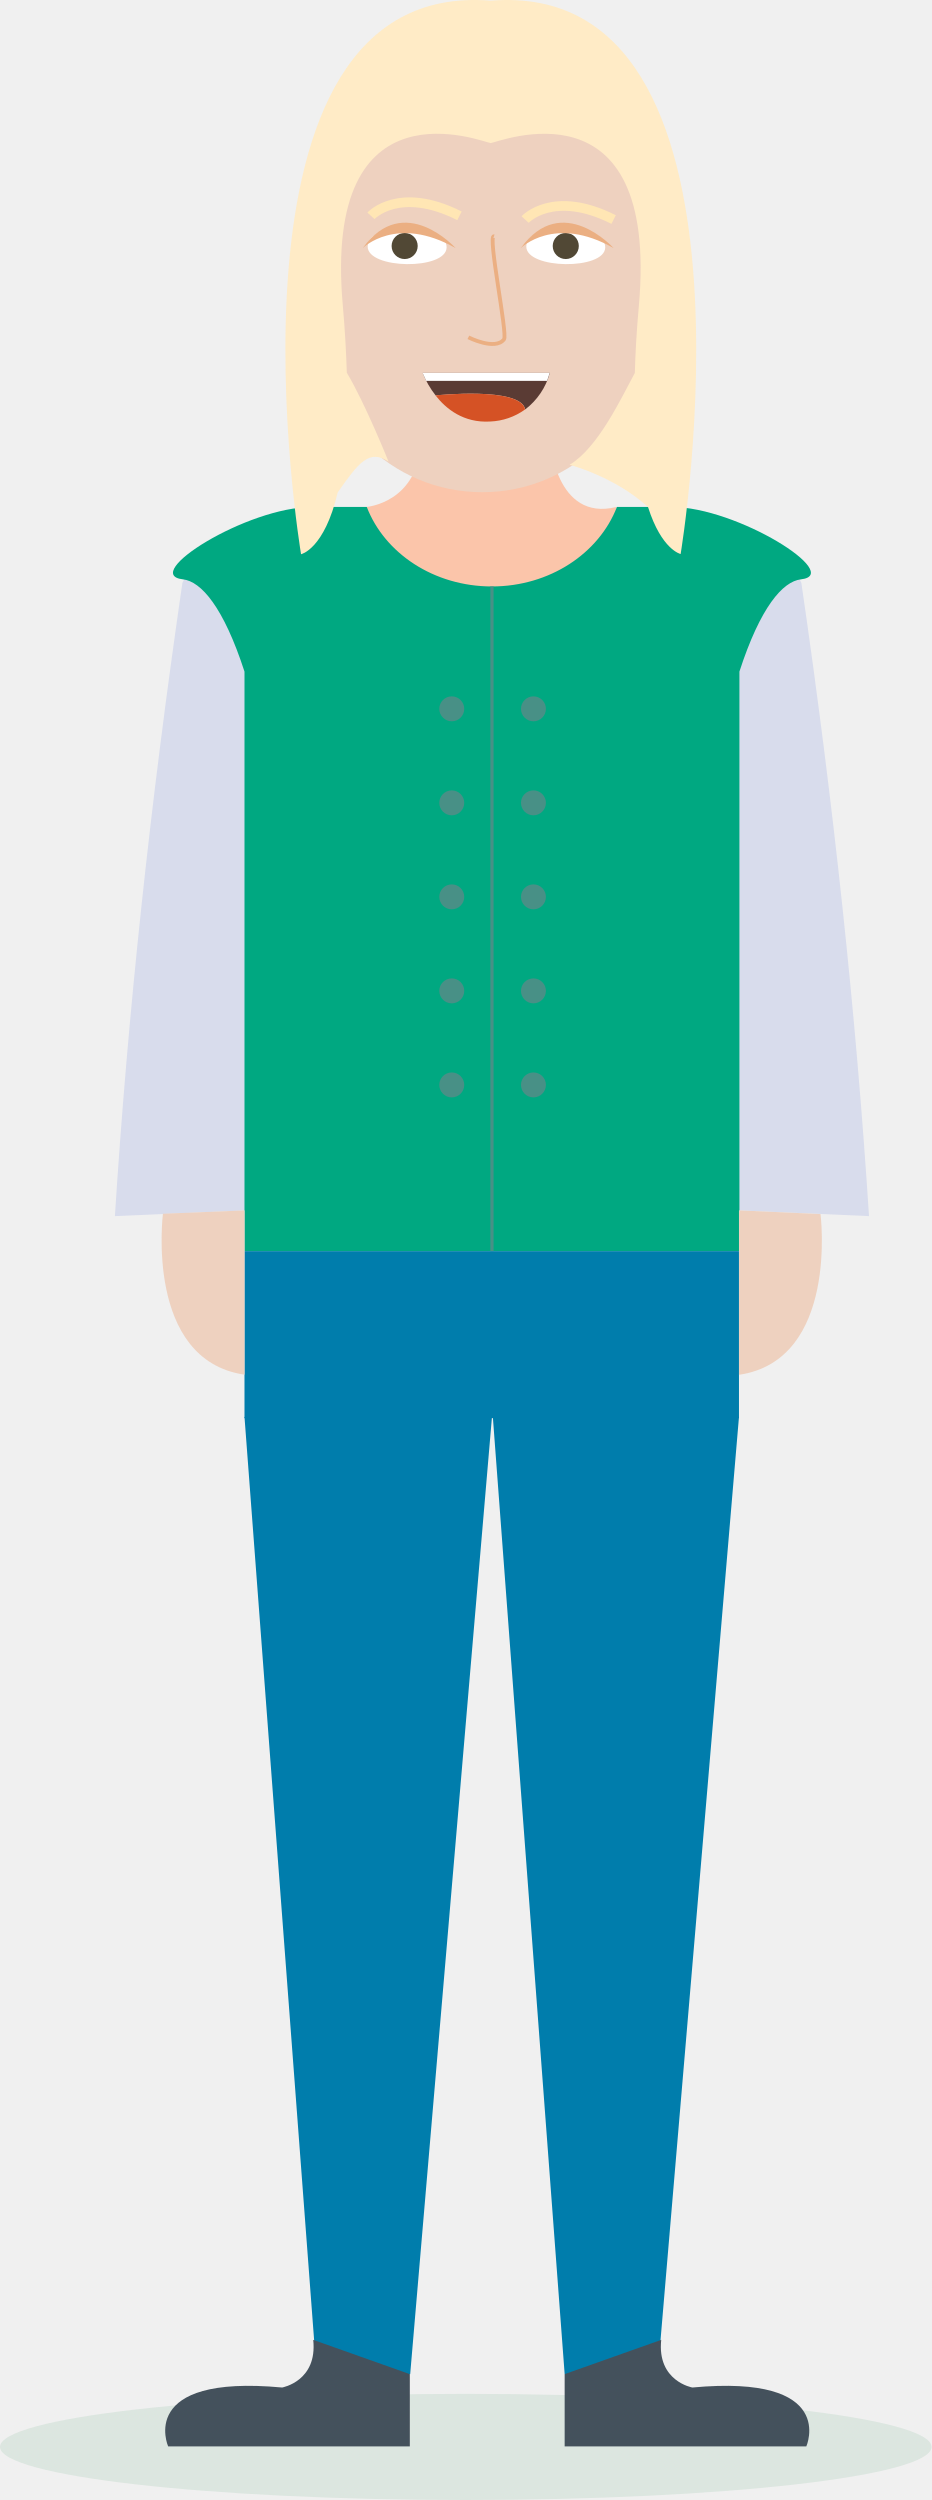
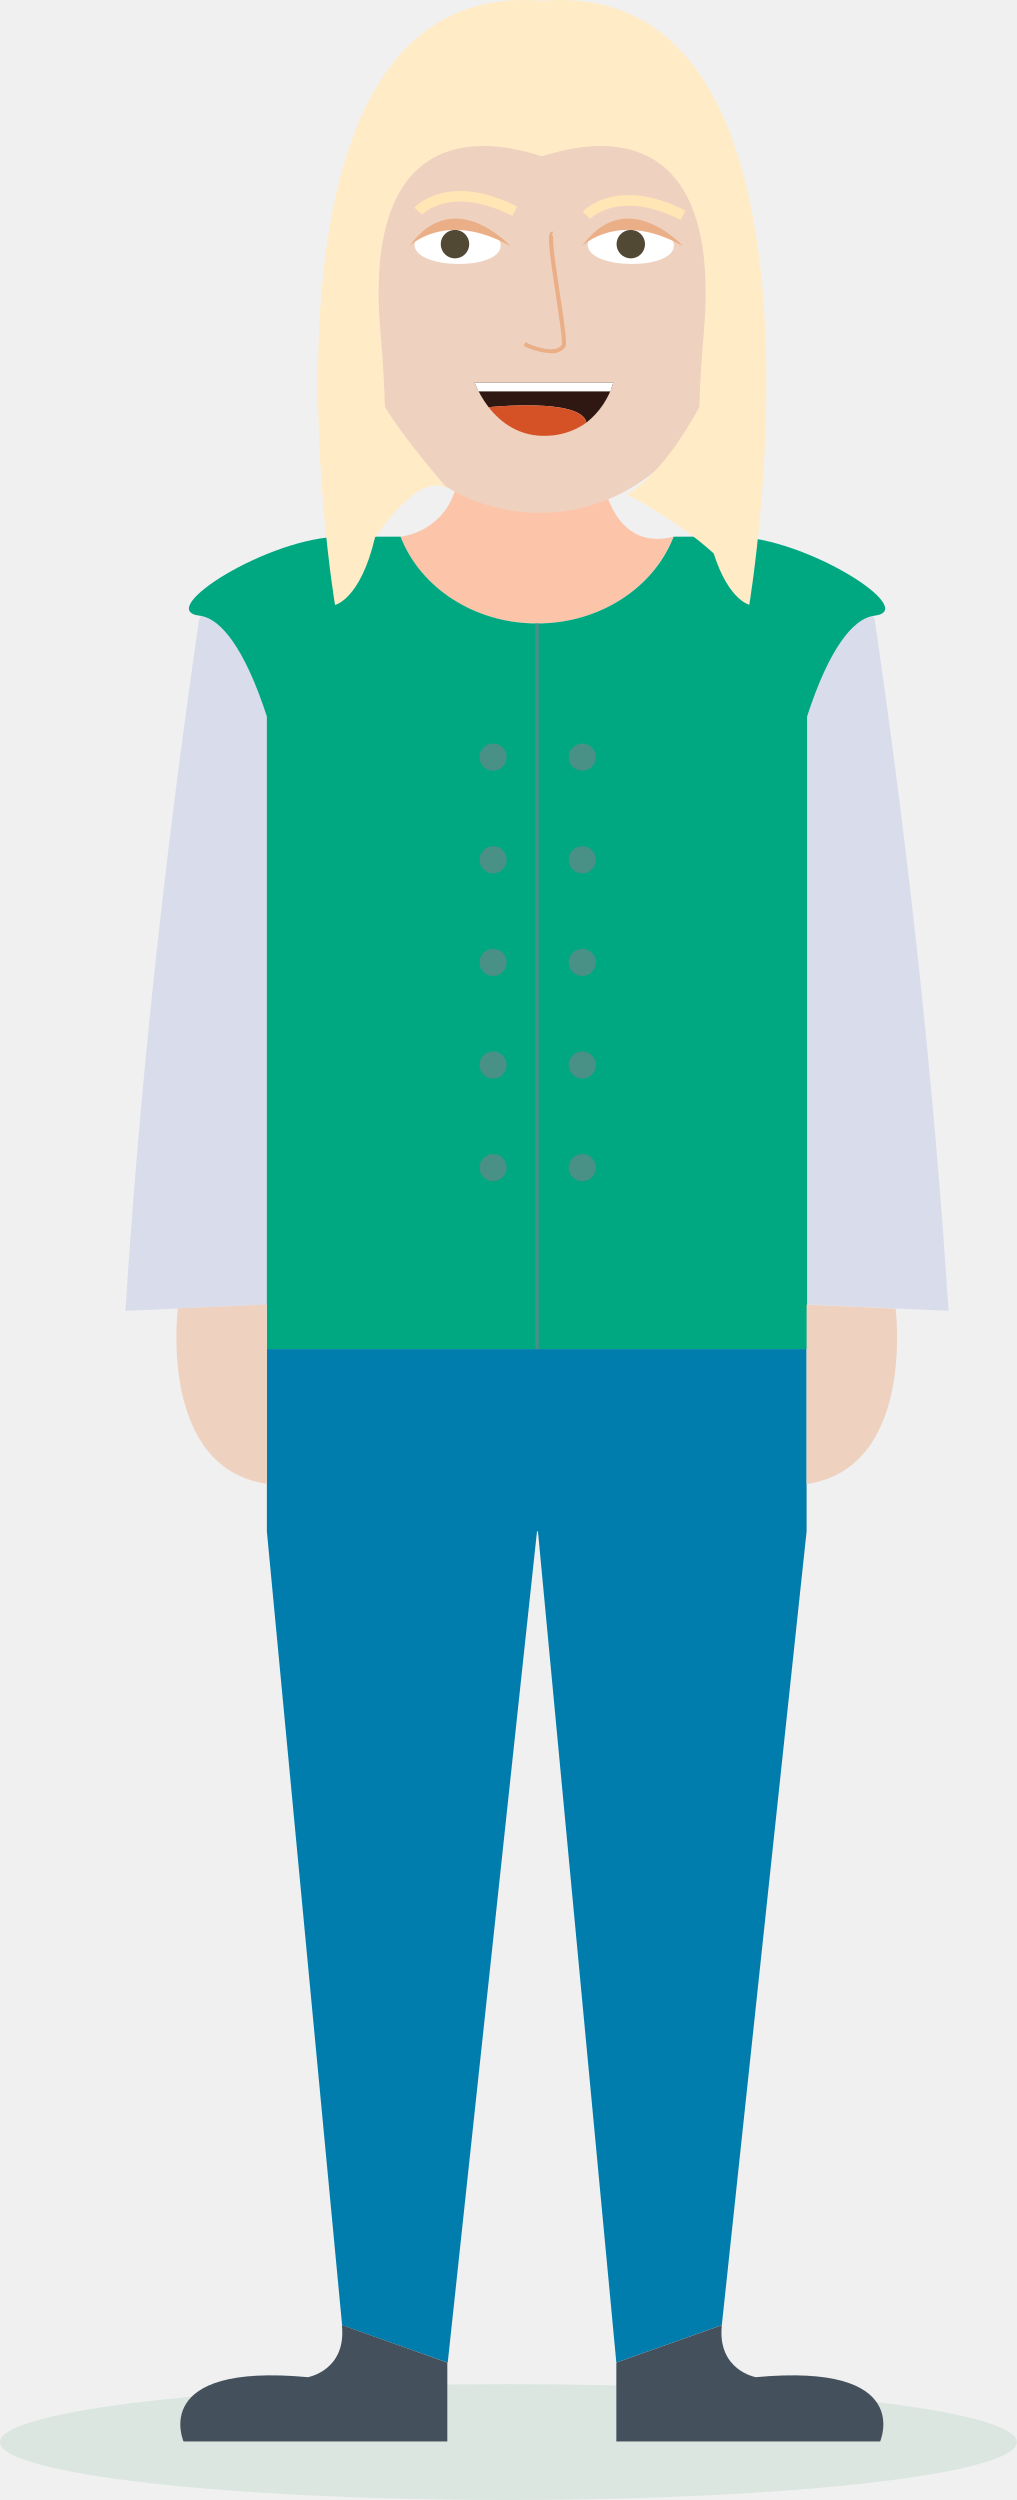
- <svg xmlns="http://www.w3.org/2000/svg" viewBox="0 0 277.84 745.63">
+ <svg xmlns="http://www.w3.org/2000/svg" viewBox="0 0 277.84 683.11">
  <defs>
-     <style>.cls-1{fill:#dce6e0;}.cls-2{fill:#fbc5aa;}.cls-3{fill:#d8dcec;}.cls-4,.cls-5{fill:#00a881;}.cls-5{stroke:#489086;stroke-width:0.95px;}.cls-13,.cls-14,.cls-5{stroke-miterlimit:10;}.cls-6{fill:#007dac;}.cls-13,.cls-14,.cls-7{fill:#eed1bf;}.cls-8{fill:#44515c;}.cls-9{fill:#489086;}.cls-10{fill:#fff;}.cls-11{fill:#514835;}.cls-12{fill:#ebaf82;}.cls-13{stroke:#ebaf82;stroke-width:1.15px;}.cls-14{stroke:#ffe6b4;stroke-width:2.89px;}.cls-15{fill:#ffebc6;}.cls-16{fill:#5a3b34;}.cls-17{fill:#d55225;}</style>
+     <style>.cls-1{fill:#fcc5aa;}.cls-2{fill:#dce6e0;}.cls-3{fill:#d9dceb;}.cls-4{fill:#00a881;}.cls-5{fill:none;stroke:#499086;stroke-miterlimit:10;stroke-width:0.95px;}.cls-6{fill:#017dad;}.cls-7{fill:#eed1bf;}.cls-8{fill:#44515d;}.cls-9{fill:#499086;}.cls-10{fill:#fff;}.cls-11{fill:#524935;}.cls-12{fill:#ebaf88;}.cls-13{fill:#ffe6b4;}.cls-14{fill:#301812;}.cls-15{fill:#d55227;}.cls-16{fill:#ffebc6;}</style>
  </defs>
  <g id="Layer_2" data-name="Layer 2">
-     <g id="Avatar">
-       <ellipse class="cls-1" cx="138.92" cy="729.8" rx="138.92" ry="15.83" />
-       <path class="cls-2" d="M109.27,151.2s15.63-1.16,16.35-19.95H164s1.58,24.54,19.88,19.95l-1.66,14.11L144.83,180.2l-32.47-8.71-7.92-15.77Z" />
-       <path class="cls-3" d="M259.18,362.71l-48.77-2.13v-157s11.28-65,28.6-29.73Q253.41,272.59,259.18,362.71Z" />
-       <path class="cls-3" d="M34.27,362.71,83,360.58v-157s-11.28-65-28.6-29.73Q40,272.59,34.27,362.71Z" />
-       <path class="cls-4" d="M200.25,151.2H184c-5.33,13.8-20,23.71-37.3,23.71s-32-9.91-37.31-23.71H93.2c-19.65,0-51.49,20.14-38.64,21.59,5.42.61,12.12,8.27,18.36,27.52V373.16H220.53V200.31c6.24-19.25,12.94-26.91,18.36-27.52C251.74,171.34,219.9,151.2,200.25,151.2Z" />
-       <line class="cls-5" x1="146.73" y1="373.16" x2="146.73" y2="174.91" />
-       <rect class="cls-6" x="72.92" y="373.16" width="147.48" height="49.8" />
-       <polygon class="cls-6" points="146.73 422.61 122.34 708.09 94.45 708.09 72.92 422.61 146.73 422.61" />
-       <polygon class="cls-6" points="220.4 422.61 196.14 708.09 168.41 708.09 146.99 422.61 220.4 422.61" />
-       <path class="cls-7" d="M48.6,362S43.07,405.6,72.92,410V361Z" />
-       <path class="cls-7" d="M244.72,362.1s5.53,43.56-24.32,47.94V361Z" />
-       <path class="cls-8" d="M168.41,708.09v21.55h72.08s9.51-21.6-34-17.56c0,0-10.59-1.87-9.28-14.21" />
-       <path class="cls-8" d="M122.23,708.09v21.55H50.15s-9.51-21.6,34-17.56c0,0,10.59-1.87,9.27-14.21" />
-       <circle class="cls-9" cx="159.1" cy="211.41" r="3.72" />
-       <circle class="cls-9" cx="134.74" cy="211.41" r="3.72" />
-       <circle class="cls-9" cx="159.1" cy="239.45" r="3.72" />
-       <circle class="cls-9" cx="134.74" cy="239.45" r="3.72" />
-       <circle class="cls-9" cx="159.1" cy="267.49" r="3.72" />
-       <circle class="cls-9" cx="134.74" cy="267.49" r="3.72" />
-       <circle class="cls-9" cx="159.1" cy="295.53" r="3.72" />
-       <circle class="cls-9" cx="134.74" cy="295.53" r="3.72" />
-       <circle class="cls-9" cx="159.1" cy="323.58" r="3.72" />
-       <circle class="cls-9" cx="134.74" cy="323.58" r="3.72" />
-       <path class="cls-7" d="M96.51,65.72s-11.5-3.22-8.15,14,8.15,27.87,8.15,27.87Z" />
-       <path class="cls-7" d="M139,18.11h9.66a44.43,44.43,0,0,1,44.43,44.43v35a49.26,49.26,0,0,1-49.26,49.26h0A49.26,49.26,0,0,1,94.59,97.52v-35A44.43,44.43,0,0,1,139,18.11Z" />
-       <path class="cls-10" d="M133.2,73.79c.09-7.58-23.45-7.86-23.54-.29C109.57,80.34,133.11,80.63,133.2,73.79Z" />
-       <path class="cls-10" d="M180.51,73.79c.09-7.58-23.45-7.86-23.54-.29C156.89,80.34,180.43,80.63,180.51,73.79Z" />
-       <circle class="cls-11" cx="120.69" cy="73.37" r="3.89" />
-       <circle class="cls-11" cx="168.74" cy="73.37" r="3.89" />
-       <path class="cls-12" d="M108.19,74s10-10.05,27.7,0C135.89,74,120.5,56.93,108.19,74Z" />
-       <path class="cls-12" d="M155.33,74s10-10.05,27.69,0C183,74,167.63,56.93,155.33,74Z" />
-       <path class="cls-13" d="M139.69,100.61s8,4.06,10.64.59c1.14-1.5-5-31.36-3-30.73" />
-       <path class="cls-14" d="M110.64,64.37s8.33-9.12,26.4,0" />
-       <path class="cls-14" d="M156.62,65.48s8.33-9.12,26.4,0" />
-       <path class="cls-7" d="M192.23,67.12s10.72-3,7.6,13-7.6,26-7.6,26Z" />
-       <path class="cls-15" d="M203,165.24s-5.67-1.23-9.72-14c-9.94-9.12-23.4-12.62-23.4-12.62,8.47-5,15.46-20,19.46-27.39.16-6,.54-12.66,1.2-20,6.1-68.52-42.12-48.71-44.18-48.56h0c-2-.14-50.22-20-44.11,48.56.66,7.35,1,14,1.19,19.94,5.48,9.13,12.44,26.5,12.44,26.5-5.79-3.78-8.86.23-15.15,9.18-4,17-10.94,18.45-10.94,18.45S61-6.67,146.36.2C231.73-6.67,203,165.24,203,165.24Z" />
-       <path class="cls-16" d="M164,111.21a20.55,20.55,0,0,1-7.35,10.9c-1.38-6.86-26.65-4.19-26.73-4.18a26.46,26.46,0,0,1-3.86-6.72Z" />
-       <path class="cls-17" d="M156.62,122.11h0a19,19,0,0,1-10.44,3.61c-7.92.47-13.15-3.77-16.29-7.79C130,117.92,155.24,115.25,156.62,122.11Z" />
-       <polygon class="cls-16" points="129.89 117.93 129.89 117.93 129.89 117.93 129.89 117.93" />
-       <polygon class="cls-10" points="126.03 111.21 127.11 113.59 163.16 113.59 163.97 111.21 126.03 111.21" />
+     <g id="Layer_1-2" data-name="Layer 1">
+       <path id="Vrat" class="cls-1" d="M184,146.65l-.21.53c-5.49,13.54-20,23.2-37.1,23.2-17.29,0-32-9.91-37.3-23.71h-.15a18.31,18.31,0,0,0,12.53-7.4,18,18,0,0,0,2-3.72,25.58,25.58,0,0,0,1.79-8.83H164a36.91,36.91,0,0,0,1.89,8.82c1.18,3.37,3.09,7,6.14,9.24C174.87,146.94,178.86,148,184,146.65Z" />
+       <ellipse class="cls-2" cx="138.92" cy="667.28" rx="138.92" ry="15.83" />
+       <path class="cls-3" d="M259.18,358.18l-48.77-2.13v-157s11.28-65,28.6-29.73Q253.41,268.08,259.18,358.18Z" />
+       <path class="cls-3" d="M34.27,358.18,83,356.05v-157s-11.28-65-28.6-29.73Q40,268.08,34.27,358.18Z" />
+       <path id="Pulover" class="cls-4" d="M238.89,168.24l-.41.06c-5.35.94-11.87,8.69-17.95,27.46V368.61H72.92V195.76C66.83,177,60.32,169.24,55,168.3l-.41-.06c-12.85-1.45,19-21.59,38.64-21.59h16.22c5.33,13.8,20,23.71,37.3,23.71,17.08,0,31.61-9.66,37.1-23.2.08-.17.14-.34.21-.51h16.22C219.9,146.65,251.74,166.79,238.89,168.24Z" />
+       <line id="Zadrga" class="cls-5" x1="146.73" y1="368.64" x2="146.73" y2="170.39" />
+       <polygon id="Hlace" class="cls-6" points="220.4 368.63 220.4 418.44 197.23 635.34 168.41 645.56 146.99 418.44 146.73 418.44 122.34 645.56 122.23 645.56 93.48 635.37 72.92 418.44 72.92 368.63 220.4 368.63" />
+       <path id="Koza" class="cls-7" d="M48.6,357.52s-5.53,43.56,24.32,47.93v-49Z" />
+       <path id="Koza-2" data-name="Koza" class="cls-7" d="M244.72,357.58s5.53,43.56-24.32,47.93v-49Z" />
+       <path class="cls-8" d="M240.49,667.11H168.41V645.56l28.82-10.22s0,0,0,.08c-1.25,12.27,9.29,14.13,9.29,14.13C250,645.51,240.49,667.11,240.49,667.11Z" />
+       <path class="cls-8" d="M122.23,645.56v21.55H50.15s-9.51-21.6,34-17.56c0,0,10.59-1.87,9.27-14.21l.08,0Z" />
+       <circle id="Gumb" class="cls-9" cx="159.1" cy="206.88" r="3.72" />
+       <circle id="Gumb-2" data-name="Gumb" class="cls-9" cx="134.74" cy="206.88" r="3.72" />
+       <circle id="Gumb-3" data-name="Gumb" class="cls-9" cx="159.1" cy="234.93" r="3.72" />
+       <circle id="Gumb-4" data-name="Gumb" class="cls-9" cx="134.74" cy="234.93" r="3.72" />
+       <circle id="Gumb-5" data-name="Gumb" class="cls-9" cx="159.1" cy="262.97" r="3.72" />
+       <circle id="Gumb-6" data-name="Gumb" class="cls-9" cx="134.74" cy="262.97" r="3.72" />
+       <circle id="Gumb-7" data-name="Gumb" class="cls-9" cx="159.1" cy="291.01" r="3.72" />
+       <circle id="Gumb-8" data-name="Gumb" class="cls-9" cx="134.74" cy="291.01" r="3.72" />
+       <circle id="Gumb-9" data-name="Gumb" class="cls-9" cx="159.1" cy="319.05" r="3.72" />
+       <circle id="Gumb-10" data-name="Gumb" class="cls-9" cx="134.74" cy="319.05" r="3.72" />
+       <path id="Koza-3" data-name="Koza" class="cls-7" d="M203.45,73.51A133.55,133.55,0,0,1,196,99.08a49.25,49.25,0,0,1-97.41-1.91A155.45,155.45,0,0,1,92,73.05c-2.46-12.67,3.11-14.27,6.23-14.23V55.88a44.43,44.43,0,0,1,44.43-44.43h9.66a44.43,44.43,0,0,1,44.43,44.43V60.3C199.22,60,206,60.31,203.45,73.51Z" />
+       <path class="cls-10" d="M136.82,67.13c.09-7.57-23.45-7.86-23.54-.29C113.19,73.69,136.73,74,136.82,67.13Z" />
+       <path class="cls-10" d="M184.13,67.13c.09-7.57-23.45-7.86-23.54-.29C160.51,73.69,184.05,74,184.13,67.13Z" />
+       <circle class="cls-11" cx="124.32" cy="66.71" r="3.89" />
+       <circle class="cls-11" cx="172.36" cy="66.71" r="3.89" />
+       <path id="Oci" class="cls-12" d="M111.81,67.29s10-10.05,27.7,0C139.51,67.29,124.12,50.27,111.81,67.29Z" />
+       <path id="Oci-2" data-name="Oci" class="cls-12" d="M159,67.29s10-10.05,27.69,0C186.64,67.29,171.26,50.27,159,67.29Z" />
+       <path class="cls-7" d="M151,63.8l-.4,1.56C150.54,64.29,150.66,63.71,151,63.8Z" />
+       <path id="Nos" class="cls-12" d="M150.5,96.52a19.61,19.61,0,0,1-7.45-2l.53-1c2.1,1.07,8,3.28,9.91.75.32-.84-.77-8-1.64-13.82-1.86-12.28-2.3-16.23-1.43-17a.73.73,0,0,1,.71-.14l-.34,1.1a.4.4,0,0,0,.44-.15c-.5,1,.81,9.67,1.76,16,1.62,10.7,2,13.93,1.42,14.69A4.64,4.64,0,0,1,150.5,96.52Z" />
+       <g id="Obrve">
+         <path class="cls-13" d="M140,59c-16.77-8.46-24.37-.64-24.68-.31l-2.13-1.95c.37-.4,9.28-9.82,28.11-.31Z" />
+       </g>
+       <g id="Obrve-2" data-name="Obrve">
+         <g id="Obrve-3" data-name="Obrve">
+           <path id="Obrve-4" data-name="Obrve" class="cls-13" d="M186,60.11c-16.9-8.53-24.6-.4-24.68-.32l-2.13-1.94c.37-.41,9.28-9.82,28.11-.32Z" />
+         </g>
+       </g>
+       <path class="cls-14" d="M167.59,104.55a21.63,21.63,0,0,1-7.34,10.91c-1.39-6.86-26.66-4.2-26.74-4.19a31.85,31.85,0,0,1-3.86-6.72Z" />
+       <path class="cls-15" d="M160.25,115.46h0a19,19,0,0,1-10.44,3.6c-7.92.47-13.15-3.77-16.29-7.79C133.59,111.26,158.86,108.6,160.25,115.46Z" />
+       <polygon class="cls-14" points="133.51 111.27 133.51 111.27 133.51 111.27 133.51 111.27" />
+       <polygon class="cls-10" points="129.65 104.55 130.73 106.94 166.78 106.94 167.59 104.55 129.65 104.55" />
+       <path id="Lasje" class="cls-16" d="M204.74,165.24s-5.66-1.23-9.72-14c-9.93-9.12-23.68-16.13-23.68-16.13,8.47-5,15.74-16.51,19.75-23.88.15-6,.53-12.66,1.19-20,6.1-68.52-42.12-48.71-44.17-48.56,0,0,0,0,0,0h0c-2-.14-50.22-20-44.11,48.56.65,7.35,1,14,1.18,19.94,5.48,9.13,17.16,22.42,17.16,22.42-5.79-3.78-13.57,4.31-19.87,13.26-4,17-10.93,18.45-10.93,18.45S62.77-6.67,148.14.2C233.51-6.67,204.74,165.24,204.74,165.24Z" />
    </g>
  </g>
</svg>
